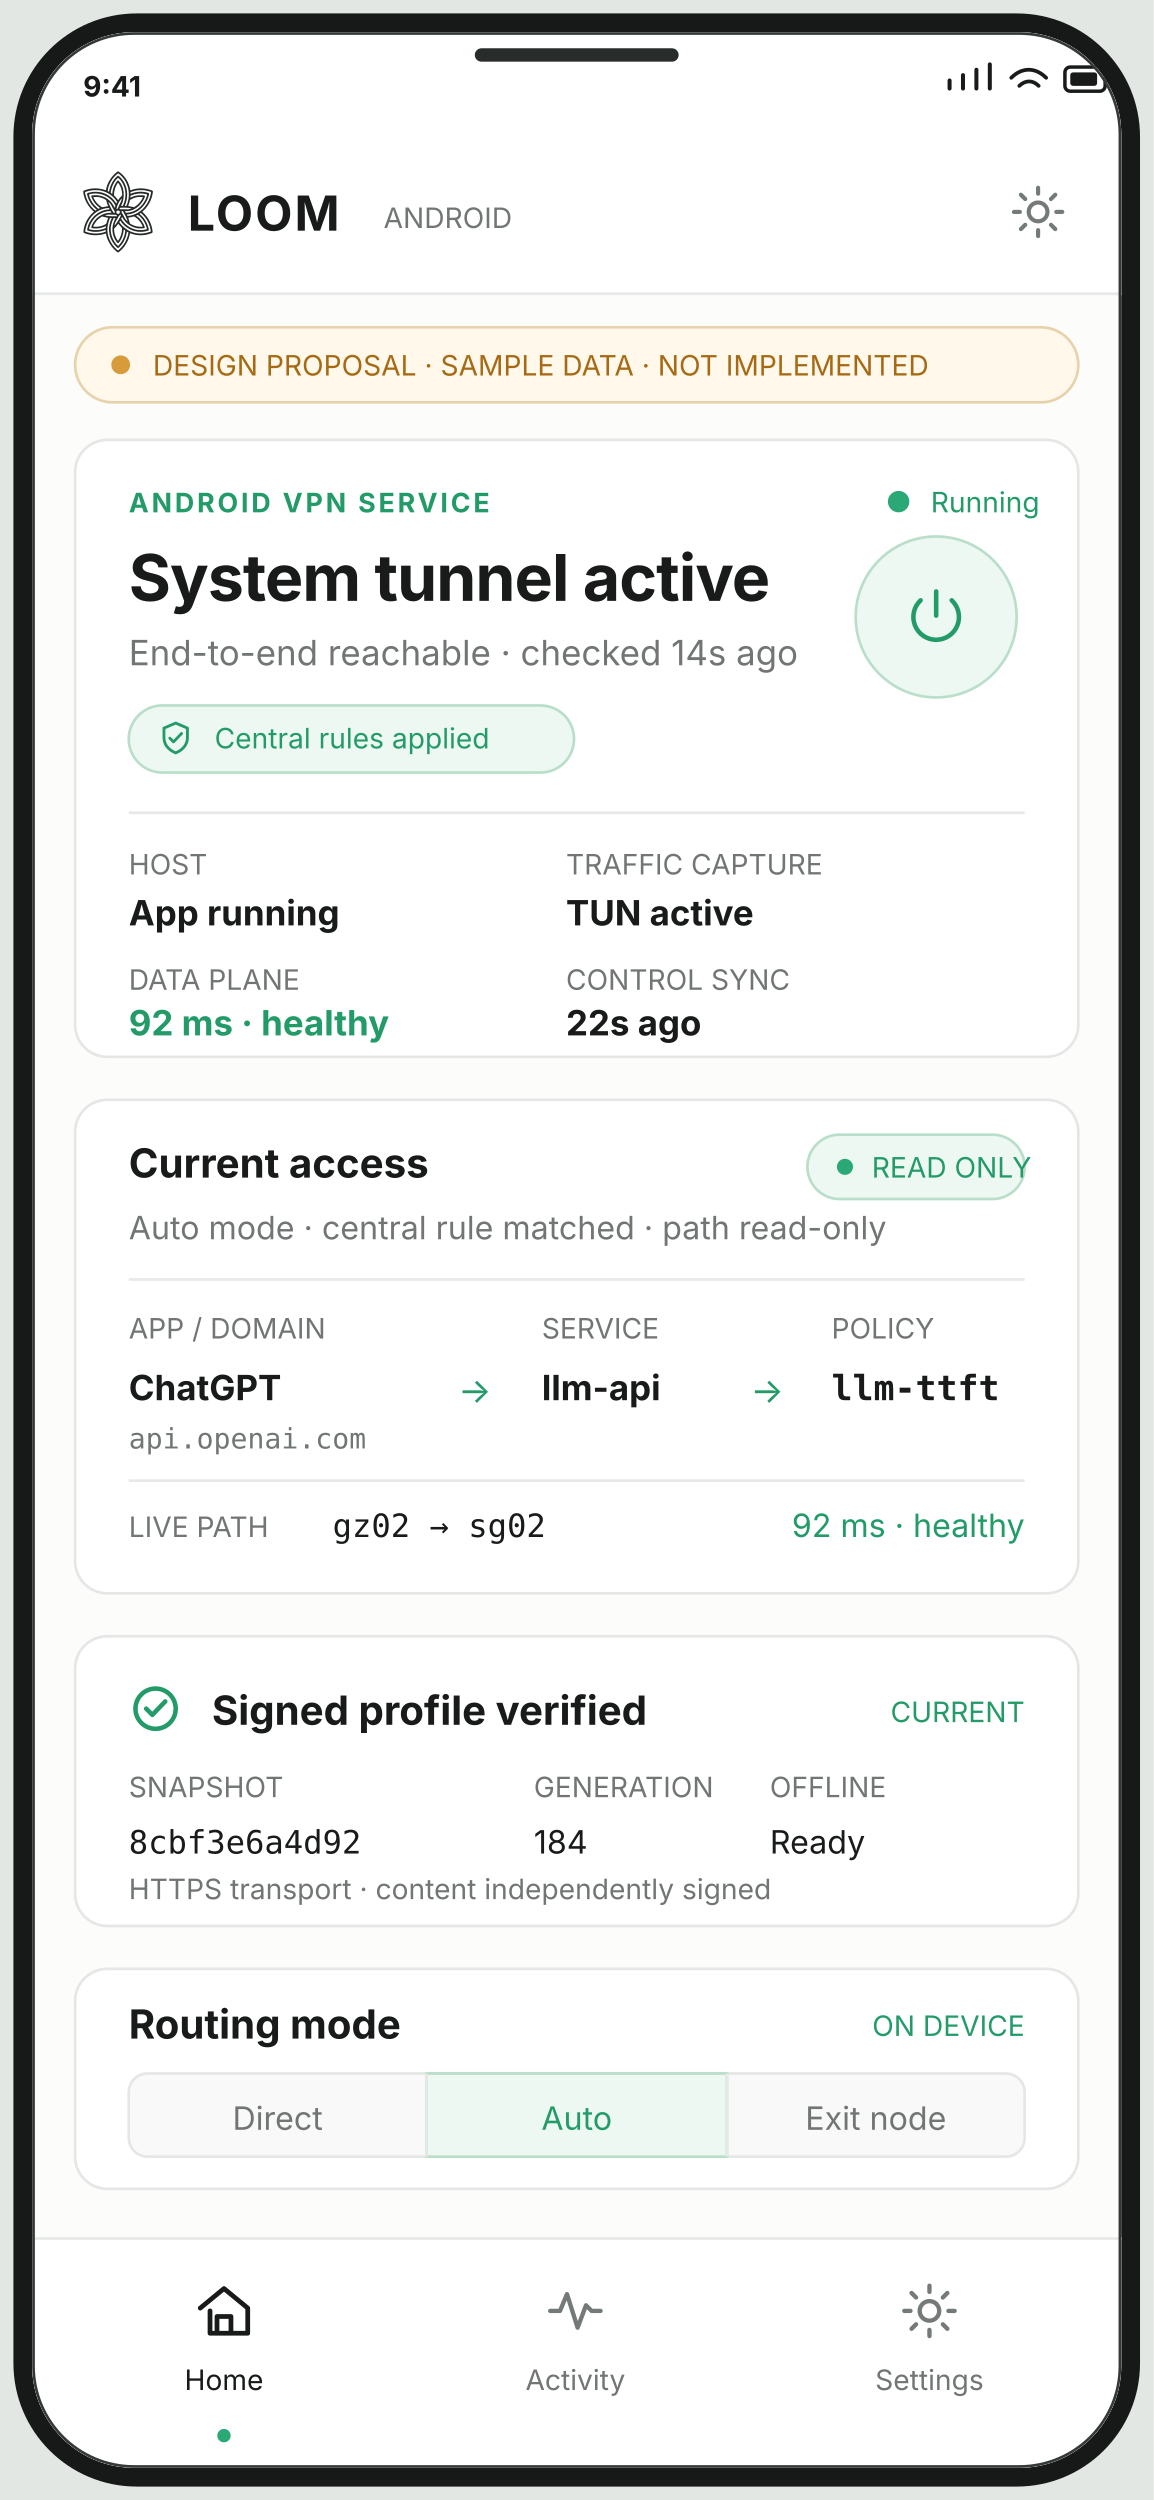
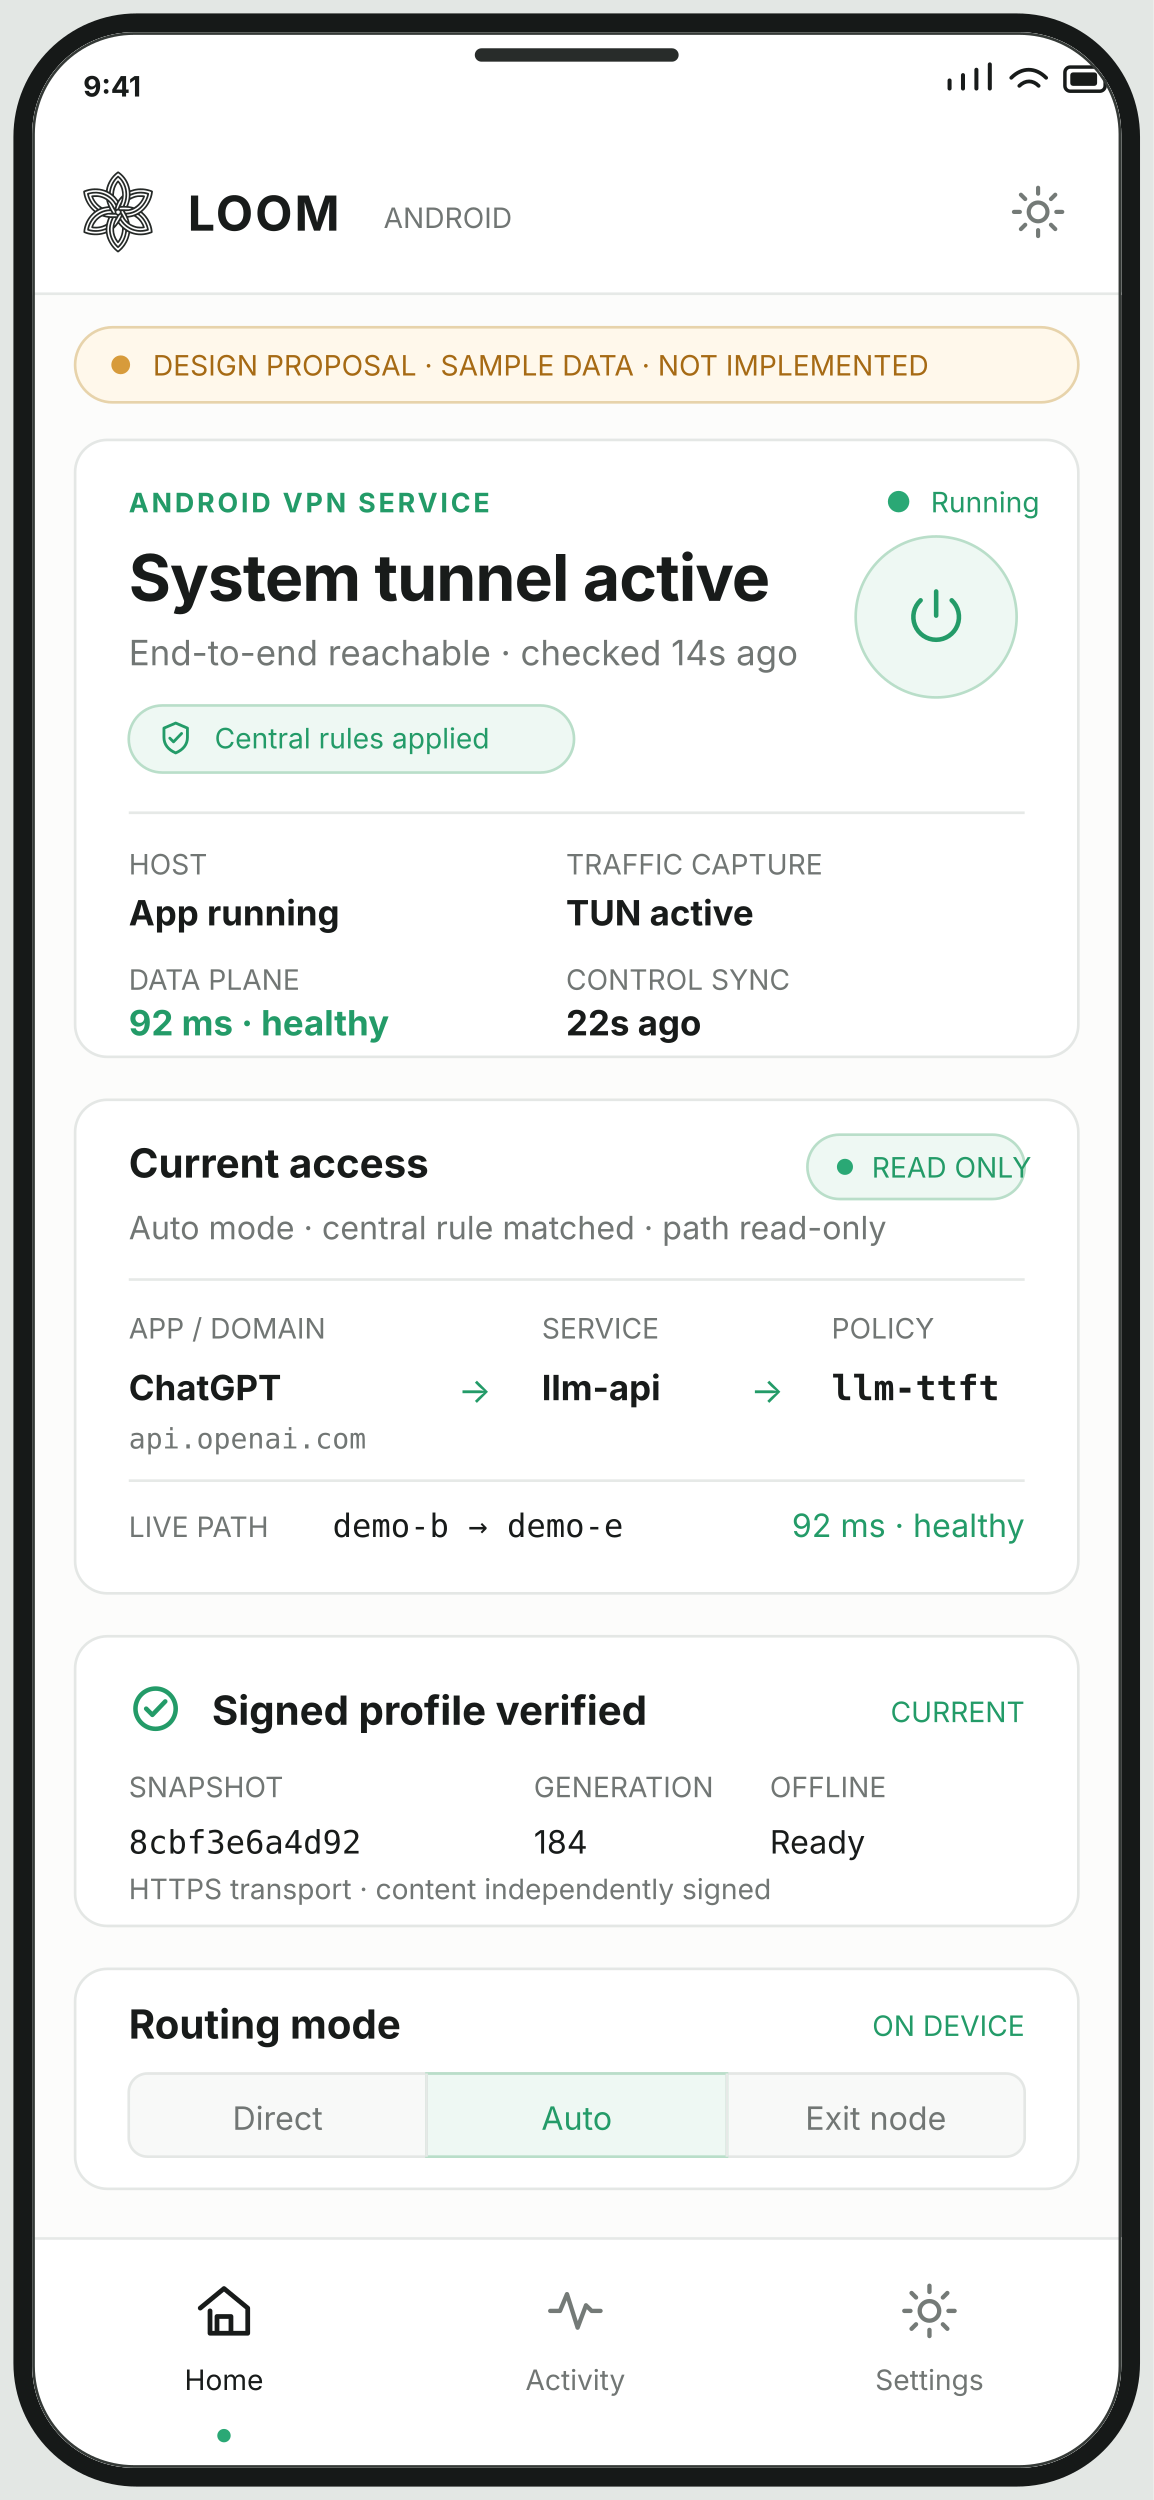
<svg xmlns="http://www.w3.org/2000/svg" width="430" height="932" viewBox="0 0 430 932" role="img" aria-labelledby="title description">
  <defs>
    <clipPath id="screen-clip">
      <rect x="12" y="12" width="406" height="908" rx="38" />
    </clipPath>
    <symbol id="loom-mark" viewBox="127 112 1000 1000">
      <g transform="translate(0,1254) scale(1,-1)">
        <path d="M616 1108 c-67 -49 -118 -133 -129 -209 0 -6 0 -6 -14 -1 -75 27 -166 24 -239 -6 -13 -5 -14 -7 -11 -29 12 -80 53 -155 115 -211 l9 -8 -6 -5 c-61 -53 -100 -121 -114 -200 -5 -31 -5 -38 4 -42 57 -26 138 -34 203 -20 13 2 22 5 39 10 14 5 14 5 15 -2 9 -70 60 -155 121 -204 17 -15 18 -15 34 -2 47 37 87 93 107 151 7 20 16 52 16 60 0 4 1 4 12 0 72 -28 158 -27 236 3 17 6 17 7 15 27 -8 79 -49 159 -111 215 l-9 9 10 9 c61 53 105 139 114 219 2 15 1 16 -28 26 -75 25 -156 25 -227 -2 -4 -1 -8 -2 -8 -2 -1 0 -2 7 -3 15 -15 81 -60 152 -126 198 -12 9 -14 9 -25 1z M639 1084 c105 -82 142 -225 92 -356 -7 -18 -7 -17 -16 -17 -4 0 -8 1 -8 1 -1 1 1 7 4 15 32 78 30 170 -5 243 -16 35 -40 66 -68 88 -9 8 -11 8 -20 0 -47 -39 -82 -103 -93 -169 -1 -7 -2 -12 -2 -13 -1 0 -17 8 -17 9 -1 1 4 27 7 40 13 44 37 89 68 124 15 16 44 43 47 43 0 0 5 -3 11 -8z M638 1031 c77 -72 98 -200 50 -307 -3 -8 -5 -11 -7 -12 -2 -1 -17 -1 -18 0 -1 0 2 6 5 12 44 94 31 213 -31 278 -10 11 -12 10 -29 -12 -26 -36 -44 -83 -47 -128 0 -6 -1 -11 -1 -11 -1 0 -6 4 -16 11 -4 3 2 39 12 67 13 41 41 84 68 108 4 4 3 4 14 -6z M635 973 c24 -33 37 -74 40 -124 l0 -15 -10 -10 c-11 -11 -23 -25 -32 -38 -6 -8 -5 -9 -13 3 -9 13 -19 24 -30 36 l-10 10 0 13 c3 48 18 94 42 128 6 7 6 7 13 -3z M413 893 c79 -13 148 -56 193 -118 12 -17 11 -15 6 -26 -3 -6 -5 -10 -5 -10 0 0 -4 6 -9 13 -66 103 -190 147 -314 114 -20 -6 -21 -6 -14 -34 15 -60 54 -120 102 -158 9 -8 9 -7 0 -12 -9 -6 -8 -6 -18 2 -57 48 -97 120 -110 196 -2 14 -3 13 7 16 22 9 53 16 85 19 13 2 61 0 77 -2z M923 895 c30 -3 83 -16 89 -22 2 -2 -7 -43 -14 -64 -34 -100 -109 -176 -200 -203 -23 -7 -59 -13 -61 -11 -2 2 -8 16 -8 16 0 1 7 2 16 2 74 9 136 45 185 108 27 35 49 81 57 120 4 17 3 19 -13 24 -62 19 -135 15 -193 -9 -9 -4 -9 -5 -9 7 l0 10 9 3 c25 10 56 17 83 19 9 1 50 1 59 0z M400 854 c70 -9 134 -47 176 -104 7 -11 21 -34 21 -36 0 -2 -6 -24 -7 -25 0 -1 -4 5 -8 13 -38 76 -106 124 -190 134 -14 2 -49 1 -62 -1 -16 -3 -18 -5 -12 -21 14 -42 48 -88 87 -117 7 -5 13 -10 13 -10 0 -1 -17 -9 -18 -9 -5 0 -42 35 -56 52 -24 29 -46 72 -54 105 -3 11 -3 10 11 14 30 8 67 10 99 5z M926 854 c13 -1 39 -7 40 -9 2 -2 -8 -34 -17 -55 -43 -93 -125 -152 -220 -158 l-11 0 -6 9 c-3 5 -5 9 -5 9 0 1 8 1 18 1 56 0 107 23 153 69 29 29 59 79 63 104 1 10 -11 13 -53 12 -42 0 -71 -6 -107 -24 -12 -6 -11 -6 -10 5 1 4 1 9 1 10 0 3 1 3 13 8 45 19 93 26 141 19z M391 816 c30 -3 68 -16 91 -32 l6 -3 4 -15 c4 -16 10 -34 16 -47 4 -11 4 -11 -3 -11 -12 -2 -37 -6 -48 -9 -16 -4 -14 -4 -26 4 -38 25 -67 57 -86 96 -7 15 -7 16 0 17 10 1 36 1 46 0z M914 816 c3 -2 2 -5 -4 -18 -19 -39 -53 -75 -89 -97 l-8 -5 -11 3 c-15 4 -33 8 -45 9 -6 1 -11 2 -11 2 -1 0 1 7 4 14 6 17 12 36 15 48 l1 9 9 5 c27 15 55 25 85 30 10 1 51 1 54 0z M669 789 c-4 -19 -7 -27 -14 -39 -10 -18 -20 -39 -29 -64 -1 -4 -2 -5 -10 -9 -9 -5 -9 -5 -5 11 10 40 28 75 51 103 10 12 10 12 7 -2z M529 746 c14 -16 17 -20 25 -37 8 -17 22 -42 30 -54 5 -9 6 -24 1 -26 -7 -2 -13 5 -35 46 -15 28 -35 75 -35 83 0 2 7 -4 14 -12z M721 691 c25 -1 43 -3 61 -8 4 0 2 -2 -8 -5 -19 -6 -28 -7 -48 -6 -12 1 -29 1 -46 1 -36 -1 -37 -1 -33 11 2 7 1 6 24 7 12 0 23 1 26 1 2 0 13 0 24 -1z M525 681 c5 -10 5 -10 -7 -10 -120 -9 -223 -101 -248 -221 -4 -22 -4 -23 11 -28 61 -19 132 -16 192 7 5 2 9 3 10 3 0 0 0 -5 0 -10 l1 -9 -9 -4 c-62 -24 -145 -25 -216 -1 -17 5 -16 4 -14 15 15 104 74 190 160 235 34 17 63 25 108 30 8 1 7 2 12 -7z M638 655 l9 -4 0 -10 c1 -13 2 -12 -10 -19 l-9 -6 -10 6 -9 6 -1 11 0 11 9 5 c12 6 11 6 21 0z M683 651 c0 -1 6 -10 12 -21 18 -30 29 -54 39 -82 6 -19 6 -19 -4 -9 -16 16 -22 25 -30 42 -7 14 -25 48 -30 54 -2 3 -3 15 -1 16 1 2 13 1 14 0z M546 642 c3 -5 5 -9 5 -9 0 -1 -7 -1 -16 -1 -94 0 -185 -66 -216 -155 -7 -22 -6 -23 23 -27 44 -5 89 3 131 21 7 3 13 6 13 6 0 -1 -1 -5 -1 -11 l-1 -11 -11 -5 c-53 -22 -115 -26 -174 -12 -11 3 -10 3 -9 10 8 39 30 82 58 115 44 53 119 88 184 88 l9 0 5 -9z M902 622 c45 -39 79 -92 96 -151 5 -19 10 -43 10 -51 l1 -7 -14 -5 c-89 -30 -180 -22 -253 22 -40 25 -68 49 -93 83 l-7 10 4 7 c7 13 6 12 12 3 73 -104 198 -148 317 -110 12 4 13 4 8 27 -9 42 -31 88 -59 123 -8 10 -33 35 -42 41 -6 5 -6 5 2 11 9 6 8 6 18 -3z M542 610 c10 -1 27 -1 38 -1 l20 0 8 -5 c4 -2 8 -4 8 -5 0 0 -1 -2 -2 -4 l-1 -4 -43 0 c-45 1 -55 2 -81 7 -8 1 -14 3 -15 3 0 1 15 6 27 8 15 3 15 3 20 2 2 0 11 0 21 -1z M661 609 c5 -9 -53 -107 -73 -125 -3 -3 -3 0 1 14 4 17 8 26 14 37 12 18 31 52 34 60 1 2 4 5 11 10 11 7 11 7 13 4z M863 604 c48 -36 83 -90 98 -148 2 -7 3 -14 3 -14 -1 -1 -5 -3 -11 -4 -90 -23 -180 3 -247 69 -17 18 -42 51 -42 56 0 2 9 20 10 20 0 0 3 -4 5 -8 36 -66 102 -112 177 -124 12 -2 51 -2 64 0 19 4 21 5 17 17 -15 50 -55 103 -97 128 -1 1 -2 2 -2 2 0 1 17 10 19 10 0 0 3 -2 6 -4z M458 585 c12 -4 37 -9 48 -11 8 0 7 0 3 -10 -5 -13 -13 -36 -16 -49 -3 -13 -2 -12 -19 -21 -38 -19 -72 -26 -112 -25 -22 1 -23 1 -23 5 3 13 23 45 41 67 16 18 58 49 64 48 1 -1 7 -2 14 -4z M824 583 c35 -22 63 -53 81 -89 6 -12 11 -22 10 -23 -4 -3 -47 -2 -68 2 -26 5 -69 24 -82 35 0 1 -2 8 -4 17 -2 9 -6 23 -10 32 -6 19 -6 18 1 19 14 1 57 11 59 13 1 1 4 0 13 -6z M553 570 c1 -1 1 -2 -2 -7 -11 -21 -21 -55 -26 -82 -15 -86 17 -180 82 -245 20 -20 19 -20 40 0 44 45 71 101 82 165 1 6 2 11 2 11 0 1 4 -1 9 -4 l8 -4 0 -5 c-11 -74 -51 -146 -110 -198 -12 -10 -10 -10 -21 -1 -77 65 -122 167 -113 259 3 34 14 74 26 103 l4 9 9 0 c5 0 9 0 10 -1z M597 570 c0 -1 -4 -9 -8 -18 -43 -88 -35 -184 20 -258 15 -20 17 -21 27 -10 30 33 52 90 57 145 0 11 0 11 10 3 10 -7 9 -6 7 -19 -7 -62 -34 -117 -76 -161 l-7 -7 -8 8 c-51 50 -82 131 -77 200 3 35 12 70 28 103 l7 14 10 0 c5 0 10 0 10 0z M639 493 c5 -6 14 -17 22 -24 l13 -14 0 -8 c0 -44 -14 -93 -38 -130 -9 -14 -9 -14 -13 -8 -26 35 -42 84 -42 127 l0 11 12 12 c11 12 22 25 31 38 3 4 6 7 6 7 0 0 4 -5 9 -11z" fill="#252927" fill-rule="evenodd" clip-rule="evenodd" />
      </g>
    </symbol>
    <symbol id="icon-settings" viewBox="0 0 24 24">
      <circle cx="12" cy="12" r="3.5" />
      <path d="M12 3v2.2M12 18.8V21M3 12h2.2M18.8 12H21M5.6 5.6l1.6 1.6M16.8 16.8l1.6 1.6M18.4 5.6l-1.6 1.6M7.2 16.8l-1.6 1.6" />
    </symbol>
    <symbol id="icon-shield" viewBox="0 0 24 24">
      <path d="m12 2.5 7 3v5.6c0 4.1-2.5 7.3-7 9.2-4.5-1.9-7-5.1-7-9.2V5.5Z" />
      <path d="m8.5 11.5 2.2 2.2 4.8-5" />
    </symbol>
    <symbol id="icon-power" viewBox="0 0 24 24">
      <path d="M12 2.5v9M6.2 5.8a8.5 8.5 0 1 0 11.6 0" />
    </symbol>
    <symbol id="icon-check" viewBox="0 0 20 20">
      <circle cx="10" cy="10" r="7.5" />
      <path d="m6.5 10 2.3 2.3 4.8-5" />
    </symbol>
    <symbol id="icon-phone" viewBox="0 0 24 24">
      <rect x="6" y="2.5" width="12" height="19" rx="2.5" />
      <path d="M10 5h4M10 19h4" />
    </symbol>
    <symbol id="icon-server" viewBox="0 0 24 24">
      <rect x="3" y="3" width="18" height="7" rx="2" />
      <rect x="3" y="14" width="18" height="7" rx="2" />
      <circle cx="7" cy="6.5" r="1" />
      <circle cx="7" cy="17.5" r="1" />
      <path d="M11 6.5h6M11 17.5h6" />
    </symbol>
    <symbol id="icon-globe" viewBox="0 0 24 24">
      <circle cx="12" cy="12" r="9" />
      <path d="M3 12h18M12 3c2.6 2.5 4 5.5 4 9s-1.4 6.5-4 9M12 3c-2.6 2.5-4 5.5-4 9s1.4 6.5 4 9" />
    </symbol>
    <symbol id="icon-home" viewBox="0 0 24 24">
      <path d="m3.5 11 8.5-7 8.5 7v9H7v-8M9.5 20v-6h5v6" />
    </symbol>
    <symbol id="icon-activity" viewBox="0 0 24 24">
      <path d="M3 12h3.5l2.5-6 3.8 12 3-8 2 2H21" />
    </symbol>
    <symbol id="icon-chevron" viewBox="0 0 20 20">
      <path d="m7 4 6 6-6 6" />
    </symbol>
    <style>
      .ui { font-family: Inter, "Atkinson Hyperlegible Next", Roboto, system-ui, sans-serif; fill: #181B1A; }
      .mono { font-family: "Intel One Mono", "Roboto Mono", ui-monospace, monospace; }
      .muted { fill: #717674; }
      .faint { fill: #9BA09E; }
      .green { fill: #239B68; }
      .amber { fill: #A66A14; }
      .heading { font-size: 24px; font-weight: 700; letter-spacing: -.35px; }
      .section { font-size: 15px; font-weight: 650; }
      .subsection { font-size: 13px; font-weight: 650; }
      .body { font-size: 13px; font-weight: 400; }
      .small { font-size: 12px; font-weight: 400; }
      .tiny { font-size: 10.5px; font-weight: 400; }
      .eyebrow { font-size: 10px; font-weight: 650; letter-spacing: 1.05px; }
      .metric { font-size: 17px; font-weight: 680; }
      .wordmark { font-size: 18px; font-weight: 700; letter-spacing: .8px; }
      .panel { fill: #FFFFFF; stroke: #E4E7E5; stroke-width: 1; }
      .panel-soft { fill: #F8F9F8; stroke: #E4E7E5; stroke-width: 1; }
      .chip-green { fill: #EEF8F3; stroke: #B9DEC9; stroke-width: 1; }
      .chip-amber { fill: #FFF8EB; stroke: #E7D3AB; stroke-width: 1; }
      .rule { stroke: #E6E9E7; stroke-width: 1; }
      .icon { fill: none; stroke: #747A77; stroke-width: 1.55; stroke-linecap: round; stroke-linejoin: round; }
      .icon-active { fill: none; stroke: #181B1A; stroke-width: 1.7; stroke-linecap: round; stroke-linejoin: round; }
      .icon-green { fill: none; stroke: #239B68; stroke-width: 1.7; stroke-linecap: round; stroke-linejoin: round; }
      .status-dot { fill: #2AA875; }
      .route-line { fill: none; stroke: #2AA875; stroke-width: 1.8; stroke-linecap: round; }
      .node-ring { fill: #FFFFFF; stroke: #B9DEC9; stroke-width: 1.35; }
    </style>
  </defs>
  <rect width="430" height="932" fill="#E3E7E4" />
  <rect x="5" y="5" width="420" height="922" rx="46" fill="#161918" />
  <rect x="12" y="12" width="406" height="908" rx="38" fill="#FCFCFB" />
  <g clip-path="url(#screen-clip)">
    <rect x="12" y="12" width="406" height="38" fill="#FFFFFF" />
    <g class="ui tiny">
      <text x="31" y="36" font-weight="650">9:41</text>
      <path d="M354 33v-3M359 33v-5M364 33v-7M369 33v-9" fill="none" stroke="#181B1A" stroke-width="1.5" stroke-linecap="round" />
      <path d="M377 29c4-4 9-4 13 0M380 32c2.3-2.2 5-2.2 7.2 0" fill="none" stroke="#181B1A" stroke-width="1.4" stroke-linecap="round" />
      <rect x="397" y="25" width="15" height="9" rx="2" fill="none" stroke="#181B1A" stroke-width="1.3" />
      <rect x="412" y="28" width="2" height="3" rx="1" fill="#181B1A" />
      <rect x="399" y="27" width="10" height="5" rx="1" fill="#181B1A" />
    </g>
    <rect x="12" y="50" width="406" height="60" fill="#FFFFFF" />
    <line class="rule" x1="12" y1="109.5" x2="418" y2="109.5" />
    <use href="#loom-mark" x="28" y="63" width="32" height="32" />
    <text class="ui wordmark" x="70" y="86">LOOM</text>
    <text class="ui tiny muted" x="143" y="85">ANDROID</text>
    <use href="#icon-settings" x="375" y="67" width="24" height="24" class="icon" />
    <rect x="28" y="122" width="374" height="28" rx="14" class="chip-amber" />
    <circle cx="45" cy="136" r="3.5" fill="#D79B3B" />
    <text class="ui tiny amber" x="57" y="140">DESIGN PROPOSAL · SAMPLE DATA · NOT IMPLEMENTED</text>
    <rect x="28" y="164" width="374" height="230" rx="12" class="panel" />
    <g class="ui">
      <text class="eyebrow green" x="48" y="191">ANDROID VPN SERVICE</text>
      <circle cx="335" cy="187" r="4" class="status-dot" />
      <text class="tiny green" x="347" y="191">Running</text>
      <circle cx="349" cy="230" r="30" fill="#EEF8F3" stroke="#B9DEC9" />
      <use href="#icon-power" x="337" y="218" width="24" height="24" class="icon-green" />
      <text class="heading" x="48" y="224">System tunnel active</text>
      <text class="body muted" x="48" y="248">End-to-end reachable · checked 14s ago</text>
      <rect x="48" y="263" width="166" height="25" rx="12.5" class="chip-green" />
      <use href="#icon-shield" x="58" y="268" width="15" height="15" class="icon-green" />
      <text class="tiny green" x="80" y="279">Central rules applied</text>
      <line class="rule" x1="48" y1="303" x2="382" y2="303" />
      <text class="tiny muted" x="48" y="326">HOST</text>
      <text class="subsection" x="48" y="345">App running</text>
      <text class="tiny muted" x="211" y="326">TRAFFIC CAPTURE</text>
      <text class="subsection" x="211" y="345">TUN active</text>
      <text class="tiny muted" x="48" y="369">DATA PLANE</text>
      <text class="subsection green" x="48" y="386">92 ms · healthy</text>
      <text class="tiny muted" x="211" y="369">CONTROL SYNC</text>
      <text class="subsection" x="211" y="386">22s ago</text>
    </g>
    <rect x="28" y="410" width="374" height="184" rx="12" class="panel" />
    <g class="ui">
      <text class="section" x="48" y="439">Current access</text>
      <rect x="301" y="423" width="81" height="24" rx="12" class="chip-green" />
      <circle cx="315" cy="435" r="3" class="status-dot" />
      <text class="tiny green" x="325" y="439">READ ONLY</text>
      <text class="small muted" x="48" y="462">Auto mode · central rule matched · path read-only</text>
      <line class="rule" x1="48" y1="477" x2="382" y2="477" />
      <text class="tiny muted" x="48" y="499">APP / DOMAIN</text>
      <text class="tiny muted" x="202" y="499">SERVICE</text>
      <text class="tiny muted" x="310" y="499">POLICY</text>
      <text class="subsection" x="48" y="522">ChatGPT</text>
      <text class="tiny mono muted" x="48" y="540">api.openai.com</text>
      <text class="subsection" x="202" y="522">llm-api</text>
      <text class="subsection mono" x="310" y="522">llm-ttft</text>
      <text class="body green" x="177" y="523" text-anchor="middle">→</text>
      <text class="body green" x="286" y="523" text-anchor="middle">→</text>
      <line class="rule" x1="48" y1="552" x2="382" y2="552" />
      <text class="tiny muted" x="48" y="573">LIVE PATH</text>
-       <text class="small mono" x="124" y="573">gz02 → sg02</text>
+       <text class="small mono" x="124" y="573">demo-b → demo-e</text>
      <text class="small green" x="382" y="573" text-anchor="end">92 ms · healthy</text>
    </g>
    <rect x="28" y="610" width="374" height="108" rx="12" class="panel" />
    <g class="ui">
      <use href="#icon-check" x="48" y="627" width="20" height="20" class="icon-green" />
      <text class="section" x="79" y="643">Signed profile verified</text>
      <text class="tiny green" x="382" y="642" text-anchor="end">CURRENT</text>
      <text class="tiny muted" x="48" y="670">SNAPSHOT</text>
      <text class="small mono" x="48" y="691" font-weight="650">8cbf3e6a4d92</text>
      <text class="tiny muted" x="199" y="670">GENERATION</text>
      <text class="small" x="199" y="691" font-weight="650">184</text>
      <text class="tiny muted" x="287" y="670">OFFLINE</text>
      <text class="small" x="287" y="691" font-weight="650">Ready</text>
      <text class="tiny muted" x="48" y="708">HTTPS transport · content independently signed</text>
    </g>
    <rect x="28" y="734" width="374" height="82" rx="12" class="panel" />
    <g class="ui">
      <text class="section" x="48" y="760">Routing mode</text>
      <text class="tiny green" x="382" y="759" text-anchor="end">ON DEVICE</text>
      <rect x="48" y="773" width="334" height="31" rx="7" class="panel-soft" />
      <rect x="159" y="773" width="112" height="31" fill="#EEF8F3" stroke="#B9DEC9" />
      <line class="rule" x1="159" y1="773" x2="159" y2="804" />
      <line class="rule" x1="271" y1="773" x2="271" y2="804" />
      <text class="small muted" x="103.5" y="794" text-anchor="middle">Direct</text>
      <text class="small green" x="215" y="794" text-anchor="middle" font-weight="650">Auto</text>
      <text class="small muted" x="326.5" y="794" text-anchor="middle">Exit node</text>
    </g>
    <rect x="12" y="834" width="406" height="86" fill="#FFFFFF" />
    <line class="rule" x1="12" y1="834.5" x2="418" y2="834.5" />
    <g class="ui">
      <use href="#icon-home" x="71" y="849" width="25" height="25" class="icon-active" />
      <text class="tiny" x="83.5" y="891" text-anchor="middle" font-weight="650">Home</text>
      <circle cx="83.5" cy="908" r="2.5" class="status-dot" />
      <use href="#icon-activity" x="202" y="849" width="25" height="25" class="icon" />
      <text class="tiny muted" x="214.5" y="891" text-anchor="middle">Activity</text>
      <use href="#icon-settings" x="334" y="849" width="25" height="25" class="icon" />
      <text class="tiny muted" x="346.5" y="891" text-anchor="middle">Settings</text>
    </g>
  </g>
  <rect x="177" y="18" width="76" height="5" rx="2.5" fill="#282C2A" />
  <rect x="12.5" y="12.5" width="405" height="907" rx="37.5" fill="none" stroke="#343936" />
</svg>
